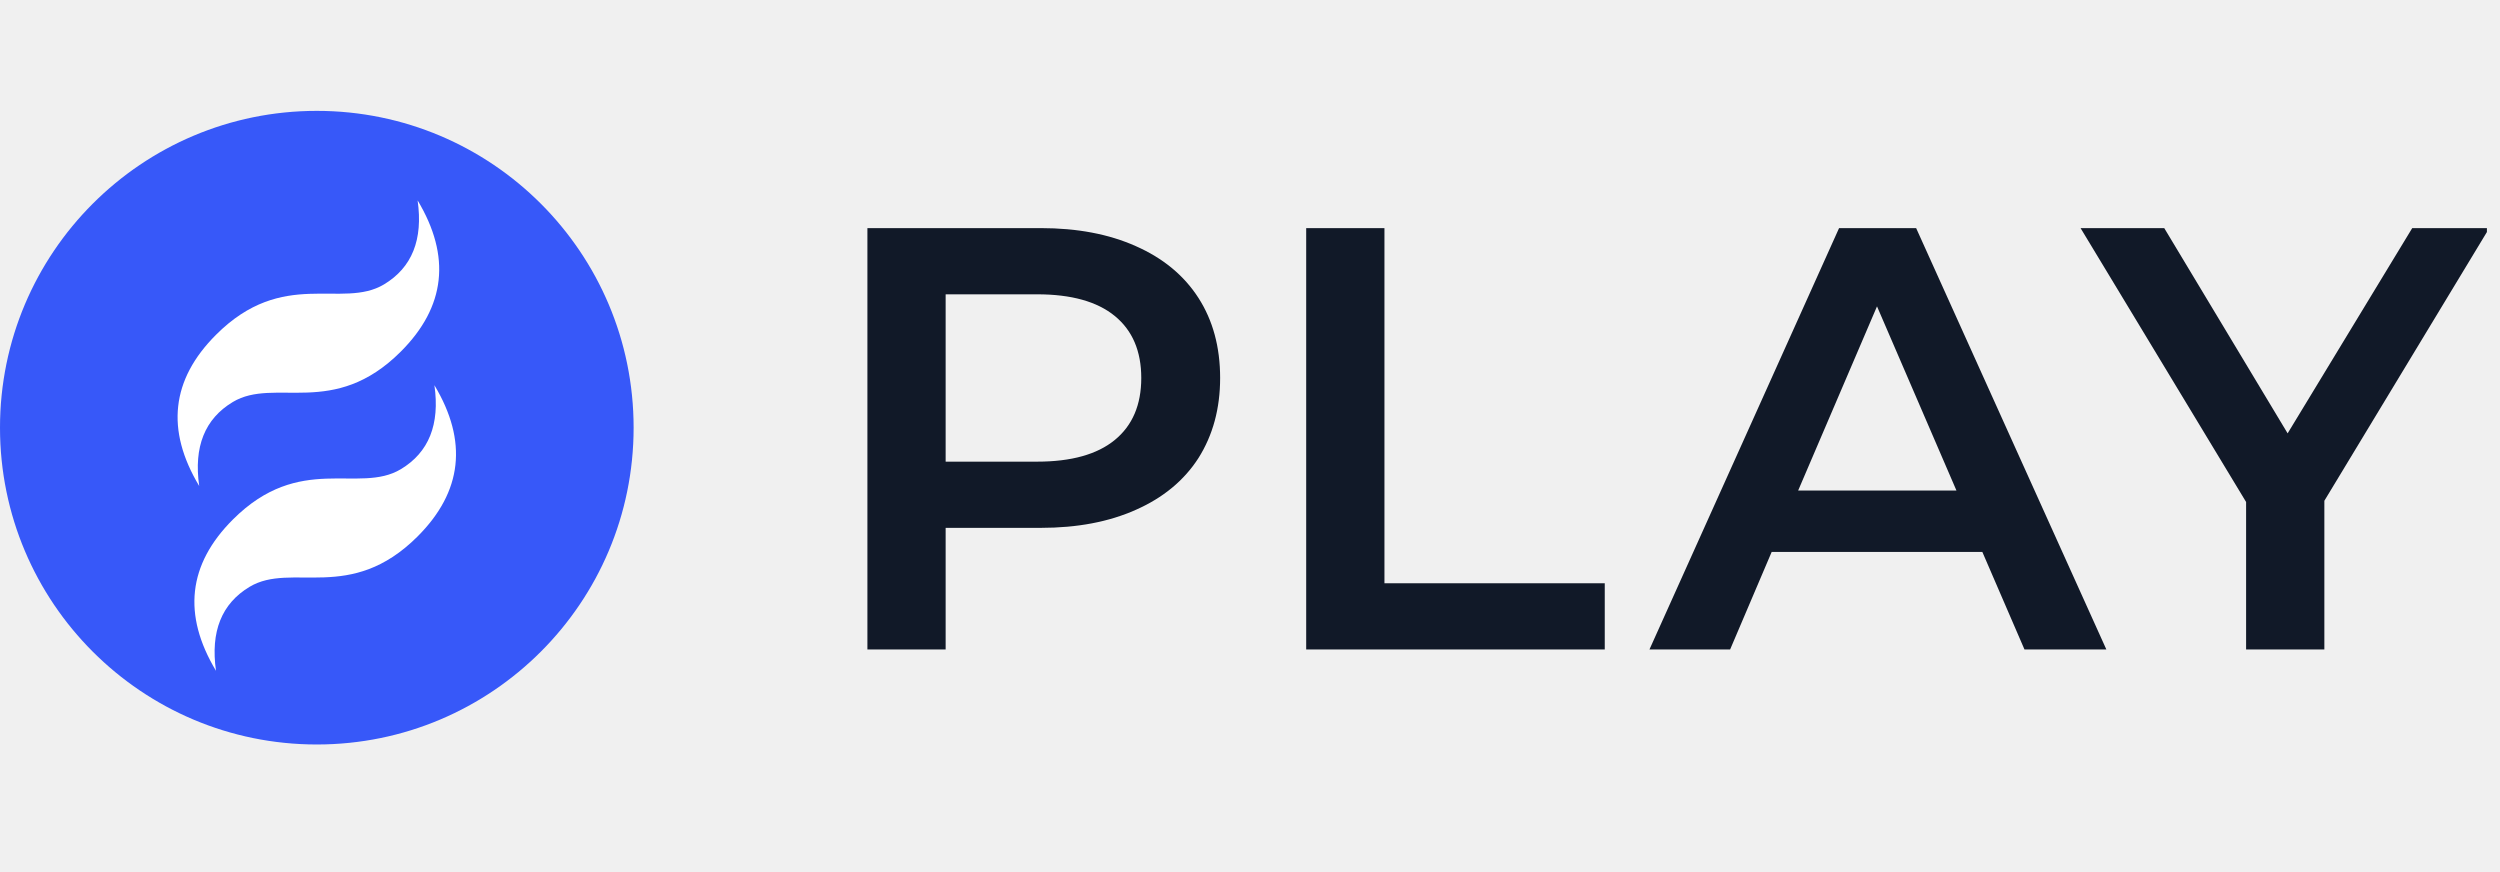
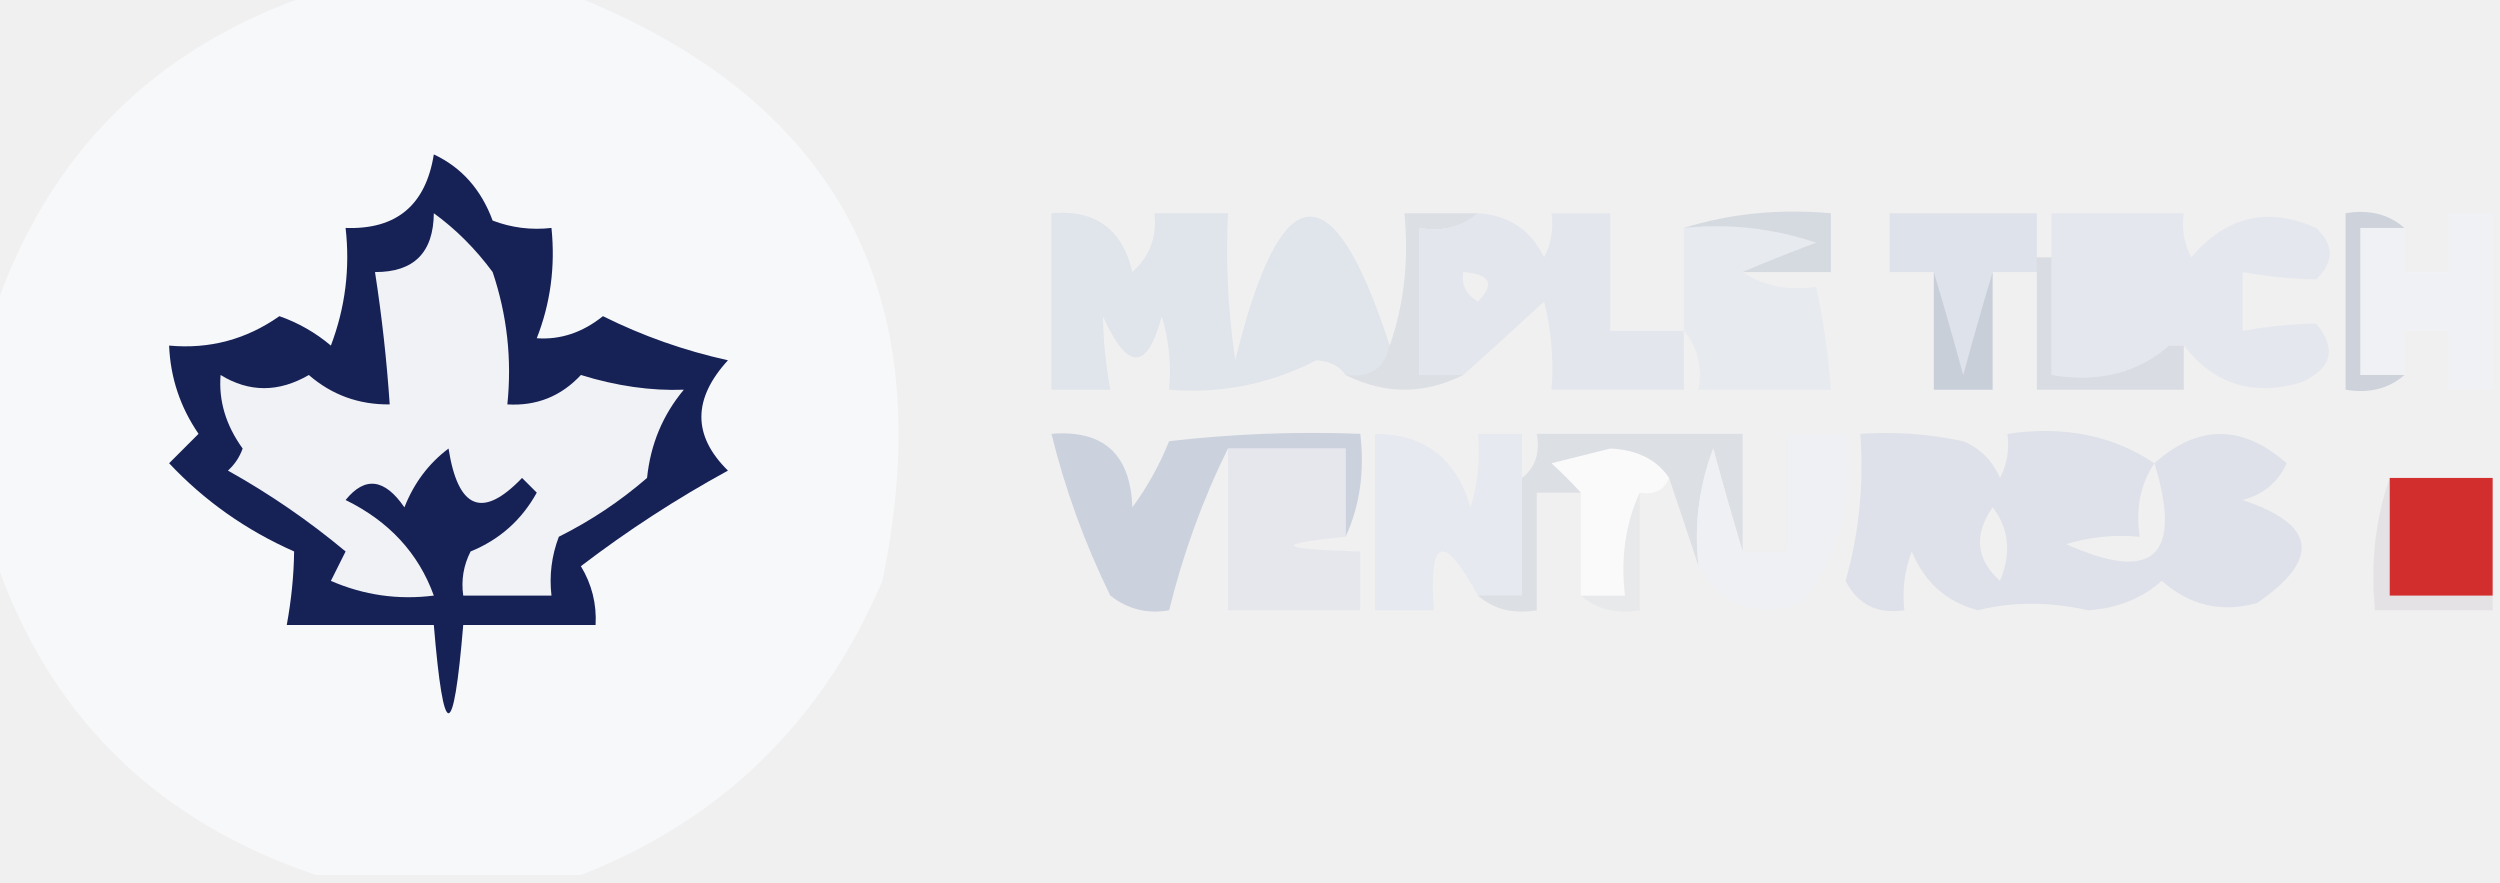
- <svg xmlns="http://www.w3.org/2000/svg" width="132" height="46" viewBox="0 0 132 46" fill="none">
-   <g clip-path="url(#clip0_2151_1148)">
-     <path d="M54.952 12.044C56.88 12.044 58.554 12.362 59.973 12.997C61.414 13.633 62.516 14.544 63.279 15.731C64.041 16.917 64.423 18.326 64.423 19.958C64.423 21.568 64.041 22.977 63.279 24.185C62.516 25.371 61.414 26.282 59.973 26.918C58.554 27.553 56.88 27.871 54.952 27.871H49.93V34.291H45.799V12.044H54.952ZM54.761 24.375C56.562 24.375 57.929 23.994 58.861 23.231C59.793 22.468 60.259 21.377 60.259 19.958C60.259 18.538 59.793 17.447 58.861 16.684C57.929 15.921 56.562 15.54 54.761 15.54H49.93V24.375H54.761ZM68.967 12.044H73.099V30.795H84.731V34.291H68.967V12.044ZM104.668 29.143H93.544L91.351 34.291H87.092L97.103 12.044H101.172L111.215 34.291H106.892L104.668 29.143ZM103.301 25.901L99.106 16.176L94.942 25.901H103.301ZM122.726 26.441V34.291H118.594V26.505L109.854 12.044H114.272L120.787 22.881L127.366 12.044H131.434L122.726 26.441Z" fill="#111928" />
-     <path d="M16.727 39.309C25.965 39.309 33.455 31.82 33.455 22.582C33.455 13.344 25.965 5.854 16.727 5.854C7.489 5.854 0 13.344 0 22.582C0 31.82 7.489 39.309 16.727 39.309Z" fill="#3758F9" />
-     <path fill-rule="evenodd" clip-rule="evenodd" d="M10.518 25.661C8.743 22.704 9.039 20.043 11.405 17.677C14.953 14.129 18.058 16.347 20.276 15.016C21.754 14.129 22.346 12.651 22.05 10.581C23.824 13.537 23.528 16.199 21.163 18.564C17.614 22.113 14.509 19.895 12.292 21.226C10.813 22.113 10.222 23.591 10.518 25.661ZM11.405 35.419C9.63 32.462 9.926 29.801 12.292 27.435C15.84 23.887 18.945 26.105 21.163 24.774C22.641 23.887 23.233 22.409 22.937 20.339C24.711 23.296 24.415 25.957 22.05 28.323C18.501 31.871 15.396 29.653 13.179 30.984C11.7 31.871 11.109 33.349 11.405 35.419Z" fill="white" />
+ <svg xmlns="http://www.w3.org/2000/svg" version="1.1" width="170px" height="60px" style="shape-rendering:geometricPrecision; text-rendering:geometricPrecision; image-rendering:optimizeQuality; fill-rule:evenodd; clip-rule:evenodd">
+   <g>
+     <path style="opacity:1" fill="#f7f8fa" d="M 21.5,-0.5 C 27.167,-0.5 32.833,-0.5 38.5,-0.5C 56.896,6.616 64.062,19.95 60,39.5C 55.92,49.081 49.086,55.748 39.5,59.5C 33.5,59.5 27.5,59.5 21.5,59.5C 10.474,55.807 3.141,48.474 -0.5,37.5C -0.5,32.167 -0.5,26.833 -0.5,21.5C 3.167,10.5 10.5,3.167 21.5,-0.5 Z" />
  </g>
-   <defs>
-     <clipPath id="clip0_2151_1148">
-       <rect width="131.309" height="46" fill="white" />
-     </clipPath>
-   </defs>
+   <g>
+     <path style="opacity:0.899" fill="#dee2ea" d="M 94.5,23.5 C 94.179,25.048 93.179,25.715 91.5,25.5C 91.083,24.876 90.416,24.543 89.5,24.5C 86.358,26.119 83.025,26.785 79.5,26.5C 79.66,24.801 79.493,23.134 79,21.5C 78.001,25.237 76.668,25.237 75,21.5C 75.019,23.108 75.185,24.774 75.5,26.5C 74.167,26.5 72.833,26.5 71.5,26.5C 71.5,22.5 71.5,18.5 71.5,14.5C 74.48,14.241 76.313,15.574 77,18.5C 78.188,17.437 78.688,16.103 78.5,14.5C 80.167,14.5 81.833,14.5 83.5,14.5C 83.335,17.85 83.502,21.183 84,24.5C 87.103,11.819 90.603,11.485 94.5,23.5 Z" />
+   </g>
+   <g>
+     <path style="opacity:0.197" fill="#8a99b3" d="M 100.5,14.5 C 99.432,15.434 98.099,15.768 96.5,15.5C 96.5,18.833 96.5,22.167 96.5,25.5C 97.5,25.5 98.5,25.5 99.5,25.5C 96.833,26.833 94.167,26.833 91.5,25.5C 93.179,25.715 94.179,25.048 94.5,23.5C 95.477,20.713 95.81,17.713 95.5,14.5C 97.167,14.5 98.833,14.5 100.5,14.5 Z" />
+   </g>
+   <g>
+     <path style="opacity:1" fill="#e3e6ed" d="M 100.5,14.5 C 102.582,14.624 104.082,15.624 105,17.5C 105.483,16.552 105.649,15.552 105.5,14.5C 106.833,14.5 108.167,14.5 109.5,14.5C 109.5,17.167 109.5,19.833 109.5,22.5C 111.167,22.5 112.833,22.5 114.5,22.5C 114.5,23.833 114.5,25.167 114.5,26.5C 111.5,26.5 108.5,26.5 105.5,26.5C 105.662,24.473 105.495,22.473 105,20.5C 103.11,22.254 101.277,23.921 99.5,25.5C 98.5,25.5 97.5,25.5 96.5,25.5C 96.5,22.167 96.5,18.833 96.5,15.5C 98.099,15.768 99.432,15.434 100.5,14.5 Z M 99.5,18.5 C 101.337,18.64 101.67,19.306 100.5,20.5C 99.703,20.043 99.369,19.376 99.5,18.5 Z" />
+   </g>
+   <g>
+     <path style="opacity:0.976" fill="#e6e9ef" d="M 114.5,15.5 C 117.572,15.183 120.572,15.516 123.5,16.5C 121.709,17.17 120.042,17.837 118.5,18.5C 119.919,19.451 121.585,19.785 123.5,19.5C 123.993,21.806 124.326,24.139 124.5,26.5C 121.5,26.5 118.5,26.5 115.5,26.5C 115.768,24.901 115.434,23.568 114.5,22.5C 114.5,20.167 114.5,17.833 114.5,15.5 Z" />
+   </g>
+   <g>
+     <path style="opacity:0.97" fill="#dde1e9" d="M 138.5,17.5 C 138.5,17.833 138.5,18.167 138.5,18.5C 137.5,18.5 136.5,18.5 135.5,18.5C 134.835,20.698 134.168,23.031 133.5,25.5C 132.832,23.031 132.165,20.698 131.5,18.5C 130.5,18.5 129.5,18.5 128.5,18.5C 128.5,17.167 128.5,15.833 128.5,14.5C 131.833,14.5 135.167,14.5 138.5,14.5C 138.5,15.5 138.5,16.5 138.5,17.5 Z" />
+   </g>
+   <g>
+     <path style="opacity:0.95" fill="#e4e7ee" d="M 148.5,23.5 C 148.5,21.833 148.5,20.167 148.5,18.5C 146.473,18.338 144.473,18.505 142.5,19C 144.134,19.494 145.801,19.66 147.5,19.5C 147.5,20.833 147.5,22.167 147.5,23.5C 145.365,25.369 142.698,26.036 139.5,25.5C 139.5,22.833 139.5,20.167 139.5,17.5C 139.5,16.5 139.5,15.5 139.5,14.5C 142.5,14.5 145.5,14.5 148.5,14.5C 148.351,15.552 148.517,16.552 149,17.5C 151.373,14.698 154.207,14.031 157.5,15.5C 158.731,16.651 158.731,17.817 157.5,19C 155.893,18.981 154.226,18.815 152.5,18.5C 152.5,19.833 152.5,21.167 152.5,22.5C 154.226,22.185 155.893,22.019 157.5,22C 158.925,23.714 158.592,25.047 156.5,26C 153.225,26.982 150.559,26.148 148.5,23.5 Z M 148.5,23.5 C 148.167,23.5 147.833,23.5 147.5,23.5C 147.5,22.167 147.5,20.833 147.5,19.5C 145.801,19.66 144.134,19.494 142.5,19C 144.473,18.505 146.473,18.338 148.5,18.5C 148.5,20.167 148.5,21.833 148.5,23.5 Z" />
+   </g>
+   <g>
+     <path style="opacity:0.891" fill="#f1f2f6" d="M 169.5,14.5 C 169.5,18.5 169.5,22.5 169.5,26.5C 168.5,26.5 167.5,26.5 166.5,26.5C 166.5,25.167 166.5,23.833 166.5,22.5C 165.5,22.5 164.5,22.5 163.5,22.5C 163.5,23.5 163.5,24.5 163.5,25.5C 162.5,25.5 161.5,25.5 160.5,25.5C 160.5,22.167 160.5,18.833 160.5,15.5C 161.5,15.5 162.5,15.5 163.5,15.5C 163.5,16.5 163.5,17.5 163.5,18.5C 164.5,18.5 165.5,18.5 166.5,18.5C 166.5,17.167 166.5,15.833 166.5,14.5C 167.5,14.5 168.5,14.5 169.5,14.5 Z" />
+   </g>
+   <g>
+     <path style="opacity:0.225" fill="#7a8ba9" d="M 114.5,15.5 C 117.625,14.521 120.958,14.187 124.5,14.5C 124.5,15.833 124.5,17.167 124.5,18.5C 122.5,18.5 120.5,18.5 118.5,18.5C 120.042,17.837 121.709,17.17 123.5,16.5C 120.572,15.516 117.572,15.183 114.5,15.5 Z" />
+   </g>
+   <g>
+     <path style="opacity:0.451" fill="#a1adc2" d="M 163.5,15.5 C 162.5,15.5 161.5,15.5 160.5,15.5C 160.5,18.833 160.5,22.167 160.5,25.5C 161.5,25.5 162.5,25.5 163.5,25.5C 162.432,26.434 161.099,26.768 159.5,26.5C 159.5,22.5 159.5,18.5 159.5,14.5C 161.099,14.232 162.432,14.566 163.5,15.5 Z" />
+   </g>
+   <g>
+     <path style="opacity:0.396" fill="#8e9cb6" d="M 131.5,18.5 C 132.165,20.698 132.832,23.031 133.5,25.5C 134.168,23.031 134.835,20.698 135.5,18.5C 135.5,21.167 135.5,23.833 135.5,26.5C 134.167,26.5 132.833,26.5 131.5,26.5C 131.5,23.833 131.5,21.167 131.5,18.5 Z" />
+   </g>
+   <g>
+     <path style="opacity:1" fill="#162156" d="M 29.5,10.5 C 31.384,11.382 32.717,12.882 33.5,15C 34.793,15.49 36.127,15.657 37.5,15.5C 37.768,18.119 37.435,20.619 36.5,23C 38.107,23.115 39.607,22.615 41,21.5C 43.694,22.842 46.527,23.842 49.5,24.5C 47.093,27.131 47.093,29.631 49.5,32C 45.996,33.918 42.663,36.084 39.5,38.5C 40.246,39.736 40.579,41.069 40.5,42.5C 37.5,42.5 34.5,42.5 31.5,42.5C 30.833,50.5 30.167,50.5 29.5,42.5C 26.167,42.5 22.833,42.5 19.5,42.5C 19.815,40.774 19.981,39.108 20,37.5C 16.727,36.051 13.894,34.051 11.5,31.5C 12.167,30.833 12.833,30.167 13.5,29.5C 12.253,27.677 11.586,25.677 11.5,23.5C 14.244,23.752 16.744,23.085 19,21.5C 20.285,21.95 21.452,22.617 22.5,23.5C 23.48,20.913 23.813,18.247 23.5,15.5C 26.949,15.624 28.949,13.957 29.5,10.5 Z" />
+   </g>
+   <g>
+     <path style="opacity:1" fill="#f1f2f6" d="M 29.5,14.5 C 31,15.588 32.333,16.921 33.5,18.5C 34.484,21.428 34.817,24.428 34.5,27.5C 36.483,27.617 38.15,26.95 39.5,25.5C 41.93,26.25 44.264,26.584 46.5,26.5C 45.066,28.22 44.233,30.22 44,32.5C 42.172,34.081 40.172,35.415 38,36.5C 37.51,37.793 37.343,39.127 37.5,40.5C 35.5,40.5 33.5,40.5 31.5,40.5C 31.351,39.448 31.517,38.448 32,37.5C 33.972,36.695 35.472,35.361 36.5,33.5C 36.167,33.167 35.833,32.833 35.5,32.5C 32.815,35.304 31.148,34.638 30.5,30.5C 29.148,31.517 28.148,32.851 27.5,34.5C 26.152,32.539 24.819,32.372 23.5,34C 26.455,35.448 28.455,37.615 29.5,40.5C 27.076,40.808 24.743,40.474 22.5,39.5C 22.833,38.833 23.167,38.167 23.5,37.5C 21.007,35.42 18.34,33.586 15.5,32C 15.957,31.586 16.291,31.086 16.5,30.5C 15.36,28.922 14.86,27.256 15,25.5C 16.945,26.692 18.945,26.692 21,25.5C 22.567,26.856 24.4,27.523 26.5,27.5C 26.296,24.482 25.963,21.482 25.5,18.5C 28.142,18.512 29.475,17.179 29.5,14.5 Z" />
+   </g>
+   <g>
+     <path style="opacity:0.22" fill="#8897b2" d="M 138.5,17.5 C 138.833,17.5 139.167,17.5 139.5,17.5C 139.5,20.167 139.5,22.833 139.5,25.5C 142.698,26.036 145.365,25.369 147.5,23.5C 147.833,23.5 148.167,23.5 148.5,23.5C 148.5,24.5 148.5,25.5 148.5,26.5C 145.167,26.5 141.833,26.5 138.5,26.5C 138.5,23.833 138.5,21.167 138.5,18.5C 138.5,18.167 138.5,17.833 138.5,17.5 Z" />
+   </g>
+   <g>
+     <path style="opacity:0.999" fill="#cbd1dd" d="M 91.5,36.5 C 91.5,34.5 91.5,32.5 91.5,30.5C 88.833,30.5 86.167,30.5 83.5,30.5C 81.792,33.95 80.459,37.617 79.5,41.5C 78.022,41.762 76.689,41.429 75.5,40.5C 73.762,36.951 72.429,33.284 71.5,29.5C 75.038,29.215 76.871,30.882 77,34.5C 78.02,33.109 78.853,31.61 79.5,30C 83.821,29.501 88.154,29.334 92.5,29.5C 92.802,32.059 92.468,34.393 91.5,36.5 Z" />
+   </g>
+   <g>
+     <path style="opacity:0.824" fill="#e3e6ed" d="M 83.5,30.5 C 86.167,30.5 88.833,30.5 91.5,30.5C 91.5,32.5 91.5,34.5 91.5,36.5C 86.5,37.003 86.833,37.336 92.5,37.5C 92.5,38.833 92.5,40.167 92.5,41.5C 89.5,41.5 86.5,41.5 83.5,41.5C 83.5,37.833 83.5,34.167 83.5,30.5 Z" />
+   </g>
+   <g>
+     <path style="opacity:0.906" fill="#e5e8ee" d="M 103.5,32.5 C 103.5,35.167 103.5,37.833 103.5,40.5C 102.5,40.5 101.5,40.5 100.5,40.5C 98.147,36.188 97.147,36.522 97.5,41.5C 96.167,41.5 94.833,41.5 93.5,41.5C 93.5,37.5 93.5,33.5 93.5,29.5C 96.863,29.513 99.029,31.179 100,34.5C 100.494,32.866 100.66,31.199 100.5,29.5C 101.5,29.5 102.5,29.5 103.5,29.5C 103.5,30.5 103.5,31.5 103.5,32.5 Z" />
+   </g>
+   <g>
+     <path style="opacity:0.917" fill="#fbfbfc" d="M 113.5,32.5 C 113.158,33.338 112.492,33.672 111.5,33.5C 110.532,35.607 110.198,37.941 110.5,40.5C 109.5,40.5 108.5,40.5 107.5,40.5C 107.5,38.167 107.5,35.833 107.5,33.5C 106.909,32.849 106.243,32.182 105.5,31.5C 106.833,31.167 108.167,30.833 109.5,30.5C 111.333,30.585 112.666,31.252 113.5,32.5 Z" />
+   </g>
+   <g>
+     <path style="opacity:0.212" fill="#919fb8" d="M 118.5,37.5 C 117.835,35.302 117.168,32.969 116.5,30.5C 115.52,33.087 115.187,35.753 115.5,38.5C 114.833,36.5 114.167,34.5 113.5,32.5C 112.666,31.252 111.333,30.585 109.5,30.5C 108.167,30.833 106.833,31.167 105.5,31.5C 106.243,32.182 106.909,32.849 107.5,33.5C 106.5,33.5 105.5,33.5 104.5,33.5C 104.5,36.167 104.5,38.833 104.5,41.5C 102.901,41.768 101.568,41.434 100.5,40.5C 101.5,40.5 102.5,40.5 103.5,40.5C 103.5,37.833 103.5,35.167 103.5,32.5C 104.404,31.791 104.737,30.791 104.5,29.5C 109.167,29.5 113.833,29.5 118.5,29.5C 118.5,32.167 118.5,34.833 118.5,37.5 Z" />
+   </g>
+   <g>
+     <path style="opacity:0.894" fill="#eef0f4" d="M 115.5,38.5 C 115.187,35.753 115.52,33.087 116.5,30.5C 117.168,32.969 117.835,35.302 118.5,37.5C 119.5,37.5 120.5,37.5 121.5,37.5C 121.5,34.833 121.5,32.167 121.5,29.5C 122.833,29.5 124.167,29.5 125.5,29.5C 126.154,33.839 125.154,37.673 122.5,41C 119.386,42.087 117.053,41.254 115.5,38.5 Z" />
+   </g>
+   <g>
+     <path style="opacity:0.89" fill="#dce0e8" d="M 146.5,31.5 C 149.466,28.845 152.466,28.845 155.5,31.5C 154.91,32.799 153.91,33.632 152.5,34C 157.5,35.667 157.833,38 153.5,41C 151.08,41.687 148.913,41.187 147,39.5C 145.647,40.704 143.981,41.371 142,41.5C 139.346,40.91 136.846,40.91 134.5,41.5C 132.372,40.946 130.872,39.613 130,37.5C 129.51,38.793 129.343,40.127 129.5,41.5C 127.654,41.778 126.32,41.111 125.5,39.5C 126.417,36.242 126.751,32.909 126.5,29.5C 128.857,29.337 131.19,29.503 133.5,30C 134.667,30.5 135.5,31.333 136,32.5C 136.483,31.552 136.649,30.552 136.5,29.5C 140.329,28.931 143.663,29.598 146.5,31.5 Z M 146.5,31.5 C 148.433,37.836 146.433,39.669 140.5,37C 142.134,36.507 143.801,36.34 145.5,36.5C 145.216,34.585 145.549,32.919 146.5,31.5 Z M 135.5,34.5 C 136.613,35.946 136.78,37.613 136,39.5C 134.372,38.038 134.205,36.372 135.5,34.5 Z" />
+   </g>
+   <g>
+     <path style="opacity:0.841" fill="#cd0909" d="M 162.5,32.5 C 164.833,32.5 167.167,32.5 169.5,32.5C 169.5,35.167 169.5,37.833 169.5,40.5C 167.167,40.5 164.833,40.5 162.5,40.5C 162.5,37.833 162.5,35.167 162.5,32.5 Z" />
+   </g>
+   <g>
+     <path style="opacity:0.059" fill="#63769a" d="M 111.5,33.5 C 111.5,36.167 111.5,38.833 111.5,41.5C 109.901,41.768 108.568,41.434 107.5,40.5C 108.5,40.5 109.5,40.5 110.5,40.5C 110.198,37.941 110.532,35.607 111.5,33.5 Z" />
+   </g>
+   <g>
+     <path style="opacity:0.068" fill="#451e44" d="M 162.5,32.5 C 162.5,35.167 162.5,37.833 162.5,40.5C 164.833,40.5 167.167,40.5 169.5,40.5C 169.5,40.833 169.5,41.167 169.5,41.5C 166.833,41.5 164.167,41.5 161.5,41.5C 161.19,38.287 161.523,35.287 162.5,32.5 Z" />
+   </g>
</svg>
